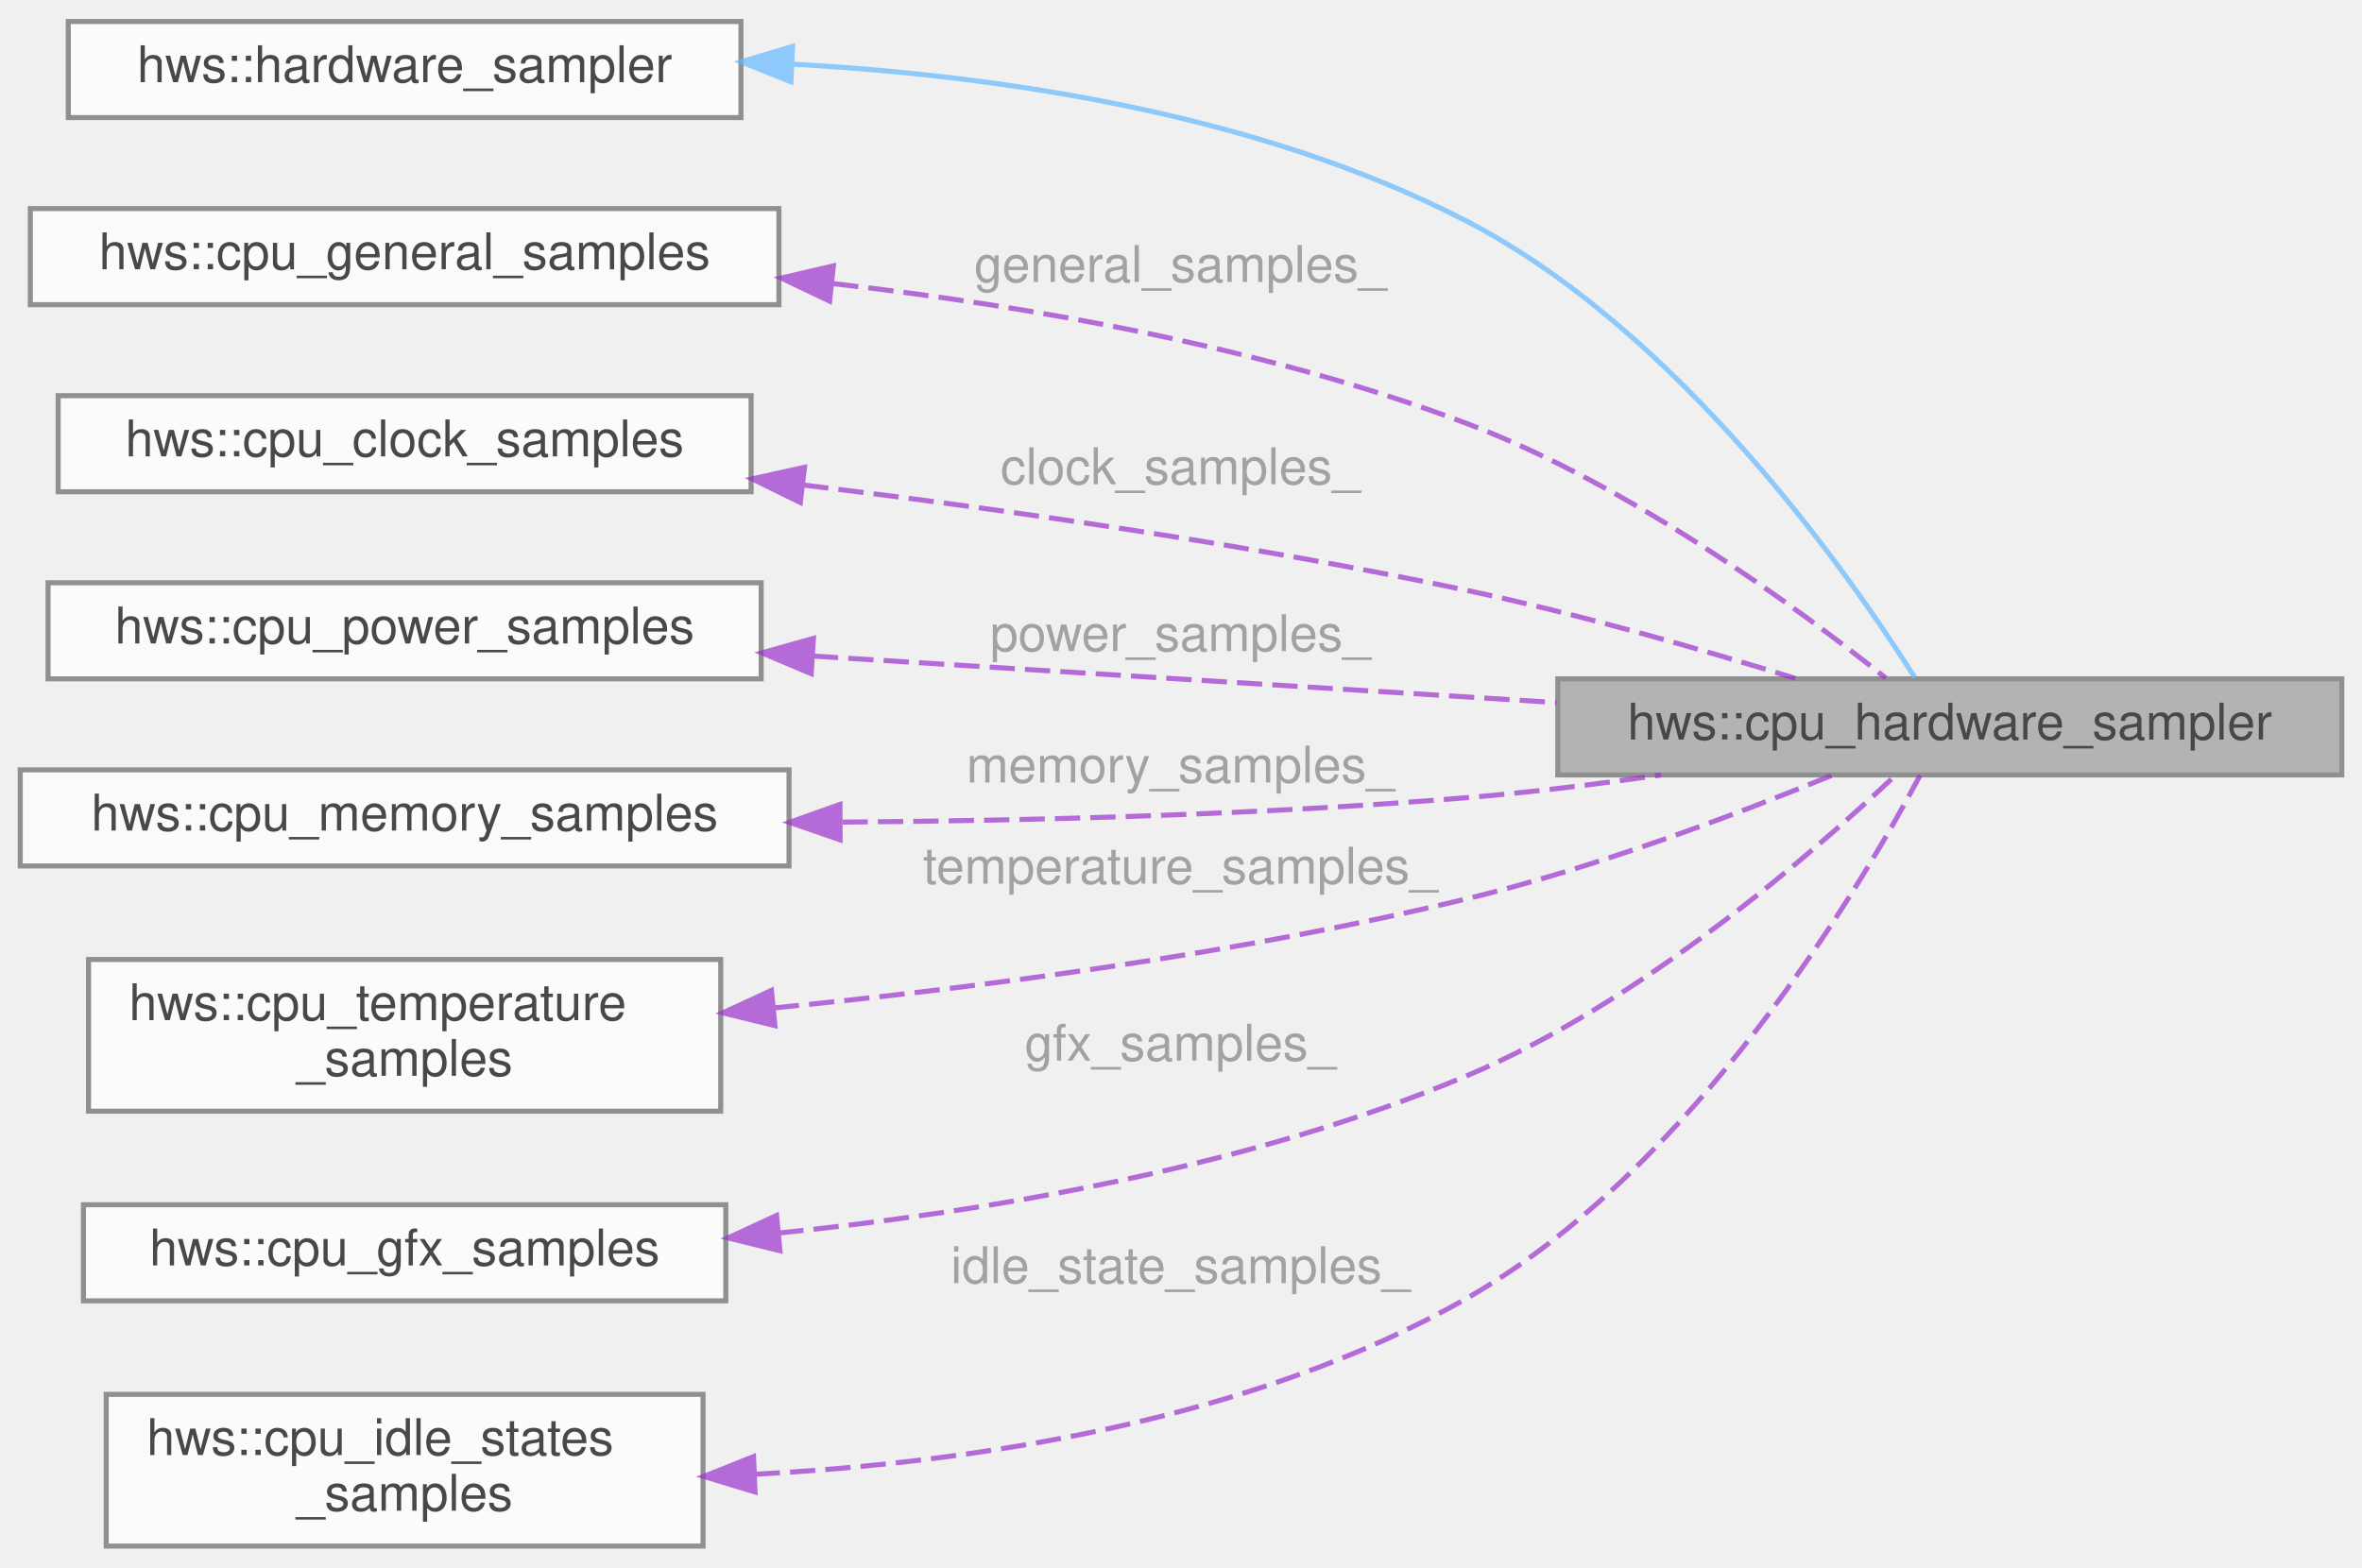
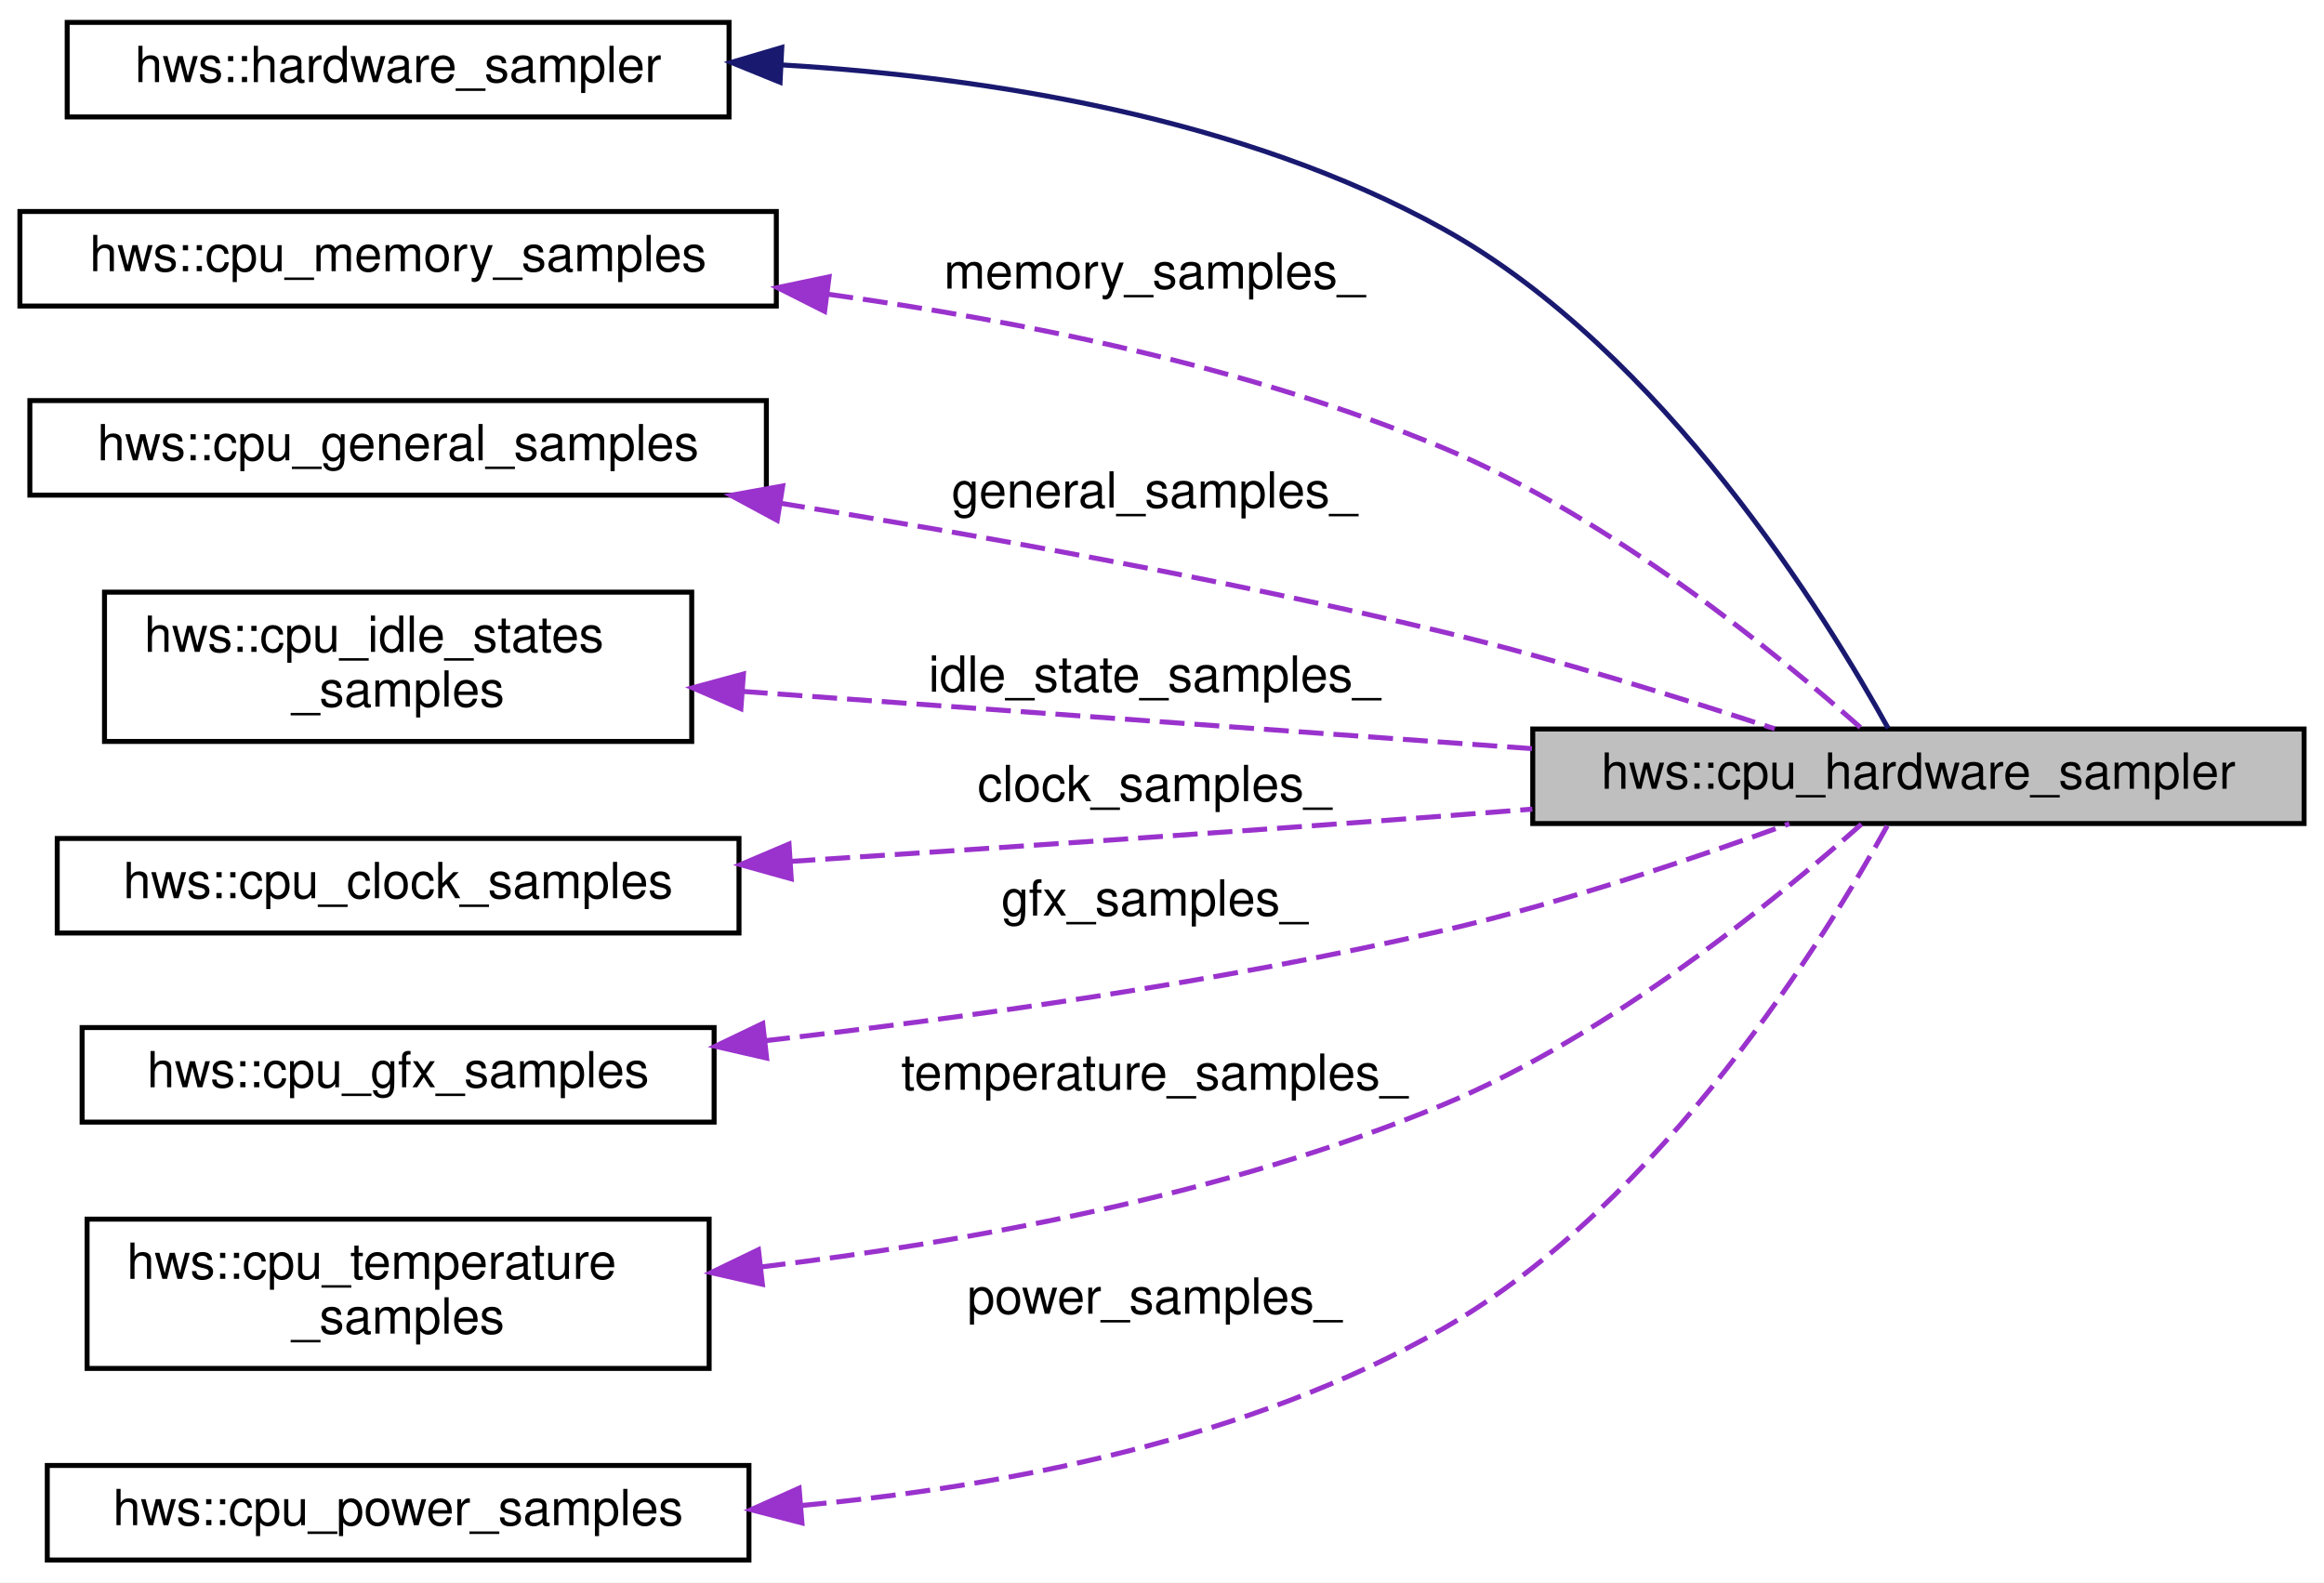
- <svg xmlns="http://www.w3.org/2000/svg" xmlns:xlink="http://www.w3.org/1999/xlink" width="467pt" height="310pt" viewBox="0.00 0.00 467.00 309.50">
-   <svg id="main" version="1.1" xml:space="preserve">
-     <style type="text/css">
- .node, .edge {opacity: 0.7;}
- .node.selected, .edge.selected {opacity: 1;}
- .edge:hover path { stroke: red; }
- .edge:hover polygon { stroke: red; fill: red; }
- </style>
-     <svg id="graph" class="graph">
-       <g id="graph0" class="graph" transform="scale(1 1) rotate(0) translate(4 305.5)">
-         <g id="Node000001" class="node">
-           <g id="a_Node000001">
-             <a xlink:title="A hardware sampler for the CPU.">
-               <polygon fill="#999999" stroke="#666666" points="459,-171.5 304,-171.5 304,-152.5 459,-152.5 459,-171.5" />
-               <text text-anchor="middle" x="381.5" y="-159.5" font-family="Helvetica,sans-Serif" font-size="10.00">hws::cpu_hardware_sampler</text>
-             </a>
-           </g>
-         </g>
-         <g id="Node000002" class="node">
-           <g id="a_Node000002">
-             <a xlink:href="classhws_1_1hardware__sampler.html" target="_top" xlink:title="The base class for all specialized hardware samplers.">
-               <polygon fill="white" stroke="#666666" points="142.5,-301.5 9.5,-301.5 9.5,-282.5 142.5,-282.5 142.5,-301.5" />
-               <text text-anchor="middle" x="76" y="-289.5" font-family="Helvetica,sans-Serif" font-size="10.00">hws::hardware_sampler</text>
-             </a>
-           </g>
-         </g>
-         <g id="edge1_Node000001_Node000002" class="edge">
-           <g id="a_edge1_Node000001_Node000002">
-             <a xlink:title=" ">
-               <path fill="none" stroke="#63b8ff" d="M152.58,-293.07C194.01,-290.81 245.11,-283.19 286,-262 327.99,-240.24 361.56,-192.32 374.61,-171.72" />
-               <polygon fill="#63b8ff" stroke="#63b8ff" points="152.37,-289.58 142.54,-293.52 152.69,-296.57 152.37,-289.58" />
-             </a>
-           </g>
-         </g>
-         <g id="Node000003" class="node">
-           <g id="a_Node000003">
-             <a xlink:href="classhws_1_1cpu__general__samples.html" target="_top" xlink:title="Wrapper class for all general CPU hardware samples.">
-               <polygon fill="white" stroke="#666666" points="150,-264.5 2,-264.5 2,-245.5 150,-245.5 150,-264.5" />
-               <text text-anchor="middle" x="76" y="-252.5" font-family="Helvetica,sans-Serif" font-size="10.00">hws::cpu_general_samples</text>
-             </a>
-           </g>
-         </g>
-         <g id="edge2_Node000001_Node000003" class="edge">
-           <g id="a_edge2_Node000001_Node000003">
-             <a xlink:title=" ">
-               <path fill="none" stroke="#9a32cd" stroke-dasharray="5,2" d="M160.73,-249.66C199.76,-245.2 246.25,-237.01 286,-222 318.54,-209.71 351.78,-185.27 368.83,-171.68" />
-               <polygon fill="#9a32cd" stroke="#9a32cd" points="160.02,-246.21 150.45,-250.77 160.77,-253.17 160.02,-246.21" />
-             </a>
-           </g>
-           <text text-anchor="middle" x="228" y="-250" font-family="Helvetica,sans-Serif" font-size="10.00" fill="grey"> general_samples_</text>
-         </g>
-         <g id="Node000004" class="node">
-           <g id="a_Node000004">
-             <a xlink:href="classhws_1_1cpu__clock__samples.html" target="_top" xlink:title="Wrapper class for all clock related CPU hardware samples.">
-               <polygon fill="white" stroke="#666666" points="144.5,-227.5 7.5,-227.5 7.5,-208.5 144.5,-208.5 144.5,-227.5" />
-               <text text-anchor="middle" x="76" y="-215.5" font-family="Helvetica,sans-Serif" font-size="10.00">hws::cpu_clock_samples</text>
-             </a>
-           </g>
-         </g>
-         <g id="edge3_Node000001_Node000004" class="edge">
-           <g id="a_edge3_Node000001_Node000004">
-             <a xlink:title=" ">
-               <path fill="none" stroke="#9a32cd" stroke-dasharray="5,2" d="M154.82,-209.84C194.34,-205.03 242.97,-198.09 286,-189 308.04,-184.35 332.47,-177.31 350.98,-171.59" />
-               <polygon fill="#9a32cd" stroke="#9a32cd" points="154.23,-206.38 144.72,-211.05 155.06,-213.33 154.23,-206.38" />
-             </a>
-           </g>
-           <text text-anchor="middle" x="228" y="-210" font-family="Helvetica,sans-Serif" font-size="10.00" fill="grey"> clock_samples_</text>
-         </g>
-         <g id="Node000005" class="node">
-           <g id="a_Node000005">
-             <a xlink:href="classhws_1_1cpu__power__samples.html" target="_top" xlink:title="Wrapper class for all power related CPU hardware samples.">
-               <polygon fill="white" stroke="#666666" points="146.5,-190.5 5.5,-190.5 5.5,-171.5 146.5,-171.5 146.5,-190.5" />
-               <text text-anchor="middle" x="76" y="-178.5" font-family="Helvetica,sans-Serif" font-size="10.00">hws::cpu_power_samples</text>
-             </a>
-           </g>
-         </g>
-         <g id="edge4_Node000001_Node000005" class="edge">
-           <g id="a_edge4_Node000001_Node000005">
-             <a xlink:title=" ">
-               <path fill="none" stroke="#9a32cd" stroke-dasharray="5,2" d="M156.73,-176.01C202.17,-173.16 258.81,-169.62 303.74,-166.81" />
-               <polygon fill="#9a32cd" stroke="#9a32cd" points="156.39,-172.52 146.63,-176.64 156.83,-179.51 156.39,-172.52" />
-             </a>
-           </g>
-           <text text-anchor="middle" x="228" y="-177" font-family="Helvetica,sans-Serif" font-size="10.00" fill="grey"> power_samples_</text>
-         </g>
-         <g id="Node000006" class="node">
-           <g id="a_Node000006">
-             <a xlink:href="classhws_1_1cpu__memory__samples.html" target="_top" xlink:title="Wrapper class for all memory related CPU hardware samples.">
-               <polygon fill="white" stroke="#666666" points="152,-153.5 0,-153.5 0,-134.5 152,-134.5 152,-153.5" />
-               <text text-anchor="middle" x="76" y="-141.5" font-family="Helvetica,sans-Serif" font-size="10.00">hws::cpu_memory_samples</text>
-             </a>
-           </g>
-         </g>
-         <g id="edge5_Node000001_Node000006" class="edge">
-           <g id="a_edge5_Node000001_Node000006">
-             <a xlink:title=" ">
-               <path fill="none" stroke="#9a32cd" stroke-dasharray="5,2" d="M162.57,-143.17C200.45,-143.44 245.5,-144.63 286,-148 298.48,-149.04 311.82,-150.68 324.42,-152.49" />
-               <polygon fill="#9a32cd" stroke="#9a32cd" points="162.1,-139.67 152.09,-143.12 162.07,-146.67 162.1,-139.67" />
-             </a>
-           </g>
-           <text text-anchor="middle" x="228" y="-151" font-family="Helvetica,sans-Serif" font-size="10.00" fill="grey"> memory_samples_</text>
-         </g>
-         <g id="Node000007" class="node">
-           <g id="a_Node000007">
-             <a xlink:href="classhws_1_1cpu__temperature__samples.html" target="_top" xlink:title="Wrapper class for all temperature related CPU hardware samples.">
-               <polygon fill="white" stroke="#666666" points="138.5,-116 13.5,-116 13.5,-86 138.5,-86 138.5,-116" />
-               <text text-anchor="start" x="21.5" y="-104" font-family="Helvetica,sans-Serif" font-size="10.00">hws::cpu_temperature</text>
-               <text text-anchor="middle" x="76" y="-93" font-family="Helvetica,sans-Serif" font-size="10.00">_samples</text>
-             </a>
-           </g>
-         </g>
-         <g id="edge6_Node000001_Node000007" class="edge">
-           <g id="a_edge6_Node000001_Node000007">
-             <a xlink:title=" ">
-               <path fill="none" stroke="#9a32cd" stroke-dasharray="5,2" d="M149,-106.42C189.62,-110.44 241.08,-117.15 286,-128 311.42,-134.14 339.5,-144.76 358.39,-152.5" />
-               <polygon fill="#9a32cd" stroke="#9a32cd" points="149.2,-102.92 138.91,-105.45 148.53,-109.89 149.2,-102.92" />
-             </a>
-           </g>
-           <text text-anchor="middle" x="228" y="-131" font-family="Helvetica,sans-Serif" font-size="10.00" fill="grey"> temperature_samples_</text>
-         </g>
-         <g id="Node000008" class="node">
-           <g id="a_Node000008">
-             <a xlink:href="classhws_1_1cpu__gfx__samples.html" target="_top" xlink:title="Wrapper class for all gfx (iGPU) related CPU hardware samples.">
-               <polygon fill="white" stroke="#666666" points="139.5,-67.5 12.5,-67.5 12.5,-48.5 139.5,-48.5 139.5,-67.5" />
-               <text text-anchor="middle" x="76" y="-55.5" font-family="Helvetica,sans-Serif" font-size="10.00">hws::cpu_gfx_samples</text>
-             </a>
-           </g>
-         </g>
-         <g id="edge7_Node000001_Node000008" class="edge">
-           <g id="a_edge7_Node000001_Node000008">
-             <a xlink:title=" ">
-               <path fill="none" stroke="#9a32cd" stroke-dasharray="5,2" d="M149.89,-61.9C191.14,-66.12 242.93,-74.87 286,-93 320.64,-107.58 354.56,-137.12 370.72,-152.39" />
-               <polygon fill="#9a32cd" stroke="#9a32cd" points="150.2,-58.41 139.92,-60.94 149.54,-65.38 150.2,-58.41" />
-             </a>
-           </g>
-           <text text-anchor="middle" x="228" y="-96" font-family="Helvetica,sans-Serif" font-size="10.00" fill="grey"> gfx_samples_</text>
-         </g>
-         <g id="Node000009" class="node">
-           <g id="a_Node000009">
-             <a xlink:href="classhws_1_1cpu__idle__states__samples.html" target="_top" xlink:title="Wrapper class for all idle state related CPU hardware samples.">
-               <polygon fill="white" stroke="#666666" points="135,-30 17,-30 17,0 135,0 135,-30" />
-               <text text-anchor="start" x="25" y="-18" font-family="Helvetica,sans-Serif" font-size="10.00">hws::cpu_idle_states</text>
-               <text text-anchor="middle" x="76" y="-7" font-family="Helvetica,sans-Serif" font-size="10.00">_samples</text>
-             </a>
-           </g>
-         </g>
-         <g id="edge8_Node000001_Node000009" class="edge">
-           <g id="a_edge8_Node000001_Node000009">
-             <a xlink:title=" ">
-               <path fill="none" stroke="#9a32cd" stroke-dasharray="5,2" d="M145.21,-14.2C188.13,-16.47 243.27,-24.66 286,-49 330.89,-74.57 363.77,-130.14 375.65,-152.45" />
-               <polygon fill="#9a32cd" stroke="#9a32cd" points="145.28,-10.7 135.14,-13.77 144.98,-17.7 145.28,-10.7" />
-             </a>
-           </g>
-           <text text-anchor="middle" x="228" y="-52" font-family="Helvetica,sans-Serif" font-size="10.00" fill="grey"> idle_state_samples_</text>
-         </g>
+ <svg xmlns="http://www.w3.org/2000/svg" xmlns:xlink="http://www.w3.org/1999/xlink" width="467pt" height="318pt" viewBox="0.00 0.00 467.00 318.00">
+   <g id="graph0" class="graph" transform="scale(1 1) rotate(0) translate(4 314)">
+     <polygon fill="white" stroke="transparent" points="-4,4 -4,-314 463,-314 463,4 -4,4" />
+     <g id="node1" class="node">
+       <g id="a_node1">
+         <a xlink:title="A hardware sampler for the CPU.">
+           <polygon fill="#bfbfbf" stroke="black" points="304,-148.5 304,-167.5 459,-167.5 459,-148.5 304,-148.5" />
+           <text text-anchor="middle" x="381.5" y="-155.5" font-family="Helvetica,sans-Serif" font-size="10.00">hws::cpu_hardware_sampler</text>
+         </a>
      </g>
-     </svg>
-   </svg>
-   <style type="text/css">
- 
- [data-mouse-over-selected='false'] { opacity: 0.7; }
- [data-mouse-over-selected='true']  { opacity: 1.0; }
- 
- </style>
+     </g>
+     <g id="node2" class="node">
+       <g id="a_node2">
+         <a xlink:href="classhws_1_1hardware__sampler.html" target="_top" xlink:title="The base class for all specialized hardware samplers.">
+           <polygon fill="white" stroke="black" points="9.5,-290.5 9.5,-309.5 142.5,-309.5 142.5,-290.5 9.5,-290.5" />
+           <text text-anchor="middle" x="76" y="-297.5" font-family="Helvetica,sans-Serif" font-size="10.00">hws::hardware_sampler</text>
+         </a>
+       </g>
+     </g>
+     <g id="edge1" class="edge">
+       <path fill="none" stroke="midnightblue" d="M153.02,-300.96C194.59,-298.49 245.67,-290.37 286,-268 330.25,-243.45 363.27,-189.64 375.42,-167.65" />
+       <polygon fill="midnightblue" stroke="midnightblue" points="152.75,-297.47 142.94,-301.46 153.1,-304.46 152.75,-297.47" />
+     </g>
+     <g id="node3" class="node">
+       <g id="a_node3">
+         <a xlink:href="classhws_1_1cpu__memory__samples.html" target="_top" xlink:title="Wrapper class for all memory related CPU hardware samples.">
+           <polygon fill="white" stroke="black" points="0,-252.5 0,-271.5 152,-271.5 152,-252.5 0,-252.5" />
+           <text text-anchor="middle" x="76" y="-259.5" font-family="Helvetica,sans-Serif" font-size="10.00">hws::cpu_memory_samples</text>
+         </a>
+       </g>
+     </g>
+     <g id="edge2" class="edge">
+       <path fill="none" stroke="#9a32cd" stroke-dasharray="5,2" d="M162.46,-254.86C201.27,-249.52 247.09,-240.21 286,-224 319.8,-209.92 353.57,-182.24 370.08,-167.6" />
+       <polygon fill="#9a32cd" stroke="#9a32cd" points="161.7,-251.43 152.24,-256.2 162.6,-258.37 161.7,-251.43" />
+       <text text-anchor="middle" x="228" y="-256" font-family="Helvetica,sans-Serif" font-size="10.00"> memory_samples_</text>
+     </g>
+     <g id="node4" class="node">
+       <g id="a_node4">
+         <a xlink:href="classhws_1_1cpu__general__samples.html" target="_top" xlink:title="Wrapper class for all general CPU hardware samples.">
+           <polygon fill="white" stroke="black" points="2,-214.5 2,-233.5 150,-233.5 150,-214.5 2,-214.5" />
+           <text text-anchor="middle" x="76" y="-221.5" font-family="Helvetica,sans-Serif" font-size="10.00">hws::cpu_general_samples</text>
+         </a>
+       </g>
+     </g>
+     <g id="edge3" class="edge">
+       <path fill="none" stroke="#9a32cd" stroke-dasharray="5,2" d="M152.77,-212.88C192.66,-206.45 242.24,-197.55 286,-187 308.69,-181.53 333.94,-173.69 352.63,-167.54" />
+       <polygon fill="#9a32cd" stroke="#9a32cd" points="152.18,-209.43 142.85,-214.46 153.28,-216.34 152.18,-209.43" />
+       <text text-anchor="middle" x="228" y="-212" font-family="Helvetica,sans-Serif" font-size="10.00"> general_samples_</text>
+     </g>
+     <g id="node5" class="node">
+       <g id="a_node5">
+         <a xlink:href="classhws_1_1cpu__idle__states__samples.html" target="_top" xlink:title="Wrapper class for all idle state related CPU hardware samples.">
+           <polygon fill="white" stroke="black" points="17,-165 17,-195 135,-195 135,-165 17,-165" />
+           <text text-anchor="start" x="25" y="-183" font-family="Helvetica,sans-Serif" font-size="10.00">hws::cpu_idle_states</text>
+           <text text-anchor="middle" x="76" y="-172" font-family="Helvetica,sans-Serif" font-size="10.00">_samples</text>
+         </a>
+       </g>
+     </g>
+     <g id="edge4" class="edge">
+       <path fill="none" stroke="#9a32cd" stroke-dasharray="5,2" d="M145.26,-175.05C192.37,-171.64 255.05,-167.09 303.87,-163.55" />
+       <polygon fill="#9a32cd" stroke="#9a32cd" points="144.88,-171.57 135.16,-175.78 145.39,-178.55 144.88,-171.57" />
+       <text text-anchor="middle" x="228" y="-175" font-family="Helvetica,sans-Serif" font-size="10.00"> idle_state_samples_</text>
+     </g>
+     <g id="node6" class="node">
+       <g id="a_node6">
+         <a xlink:href="classhws_1_1cpu__clock__samples.html" target="_top" xlink:title="Wrapper class for all clock related CPU hardware samples.">
+           <polygon fill="white" stroke="black" points="7.5,-126.5 7.5,-145.5 144.5,-145.5 144.5,-126.5 7.5,-126.5" />
+           <text text-anchor="middle" x="76" y="-133.5" font-family="Helvetica,sans-Serif" font-size="10.00">hws::cpu_clock_samples</text>
+         </a>
+       </g>
+     </g>
+     <g id="edge5" class="edge">
+       <path fill="none" stroke="#9a32cd" stroke-dasharray="5,2" d="M154.85,-140.89C194.18,-143.44 242.63,-146.71 286,-150 291.83,-150.44 297.86,-150.92 303.92,-151.4" />
+       <polygon fill="#9a32cd" stroke="#9a32cd" points="155,-137.39 144.79,-140.24 154.55,-144.38 155,-137.39" />
+       <text text-anchor="middle" x="228" y="-153" font-family="Helvetica,sans-Serif" font-size="10.00"> clock_samples_</text>
+     </g>
+     <g id="node7" class="node">
+       <g id="a_node7">
+         <a xlink:href="classhws_1_1cpu__gfx__samples.html" target="_top" xlink:title="Wrapper class for all gfx (iGPU) related CPU hardware samples.">
+           <polygon fill="white" stroke="black" points="12.5,-88.5 12.5,-107.5 139.5,-107.5 139.5,-88.5 12.5,-88.5" />
+           <text text-anchor="middle" x="76" y="-95.5" font-family="Helvetica,sans-Serif" font-size="10.00">hws::cpu_gfx_samples</text>
+         </a>
+       </g>
+     </g>
+     <g id="edge6" class="edge">
+       <path fill="none" stroke="#9a32cd" stroke-dasharray="5,2" d="M149.76,-104.86C190.21,-109.48 241.25,-116.64 286,-127 310.06,-132.57 336.72,-141.59 355.58,-148.47" />
+       <polygon fill="#9a32cd" stroke="#9a32cd" points="150.05,-101.37 139.72,-103.74 149.27,-108.32 150.05,-101.37" />
+       <text text-anchor="middle" x="228" y="-130" font-family="Helvetica,sans-Serif" font-size="10.00"> gfx_samples_</text>
+     </g>
+     <g id="node8" class="node">
+       <g id="a_node8">
+         <a xlink:href="classhws_1_1cpu__temperature__samples.html" target="_top" xlink:title="Wrapper class for all temperature related CPU hardware samples.">
+           <polygon fill="white" stroke="black" points="13.5,-39 13.5,-69 138.5,-69 138.5,-39 13.5,-39" />
+           <text text-anchor="start" x="21.5" y="-57" font-family="Helvetica,sans-Serif" font-size="10.00">hws::cpu_temperature</text>
+           <text text-anchor="middle" x="76" y="-46" font-family="Helvetica,sans-Serif" font-size="10.00">_samples</text>
+         </a>
+       </g>
+     </g>
+     <g id="edge7" class="edge">
+       <path fill="none" stroke="#9a32cd" stroke-dasharray="5,2" d="M148.87,-59.39C190.22,-64.35 242.44,-73.85 286,-92 319.8,-106.08 353.57,-133.76 370.08,-148.4" />
+       <polygon fill="#9a32cd" stroke="#9a32cd" points="149.2,-55.91 138.87,-58.25 148.41,-62.86 149.2,-55.91" />
+       <text text-anchor="middle" x="228" y="-95" font-family="Helvetica,sans-Serif" font-size="10.00"> temperature_samples_</text>
+     </g>
+     <g id="node9" class="node">
+       <g id="a_node9">
+         <a xlink:href="classhws_1_1cpu__power__samples.html" target="_top" xlink:title="Wrapper class for all power related CPU hardware samples.">
+           <polygon fill="white" stroke="black" points="5.5,-0.5 5.5,-19.5 146.5,-19.5 146.5,-0.5 5.5,-0.5" />
+           <text text-anchor="middle" x="76" y="-7.5" font-family="Helvetica,sans-Serif" font-size="10.00">hws::cpu_power_samples</text>
+         </a>
+       </g>
+     </g>
+     <g id="edge8" class="edge">
+       <path fill="none" stroke="#9a32cd" stroke-dasharray="5,2" d="M157.1,-11.46C197.95,-15.25 247.09,-24.71 286,-47 330.14,-72.29 363.22,-126.3 375.4,-148.33" />
+       <polygon fill="#9a32cd" stroke="#9a32cd" points="157.15,-7.95 146.9,-10.61 156.58,-14.93 157.15,-7.95" />
+       <text text-anchor="middle" x="228" y="-50" font-family="Helvetica,sans-Serif" font-size="10.00"> power_samples_</text>
+     </g>
+   </g>
</svg>
